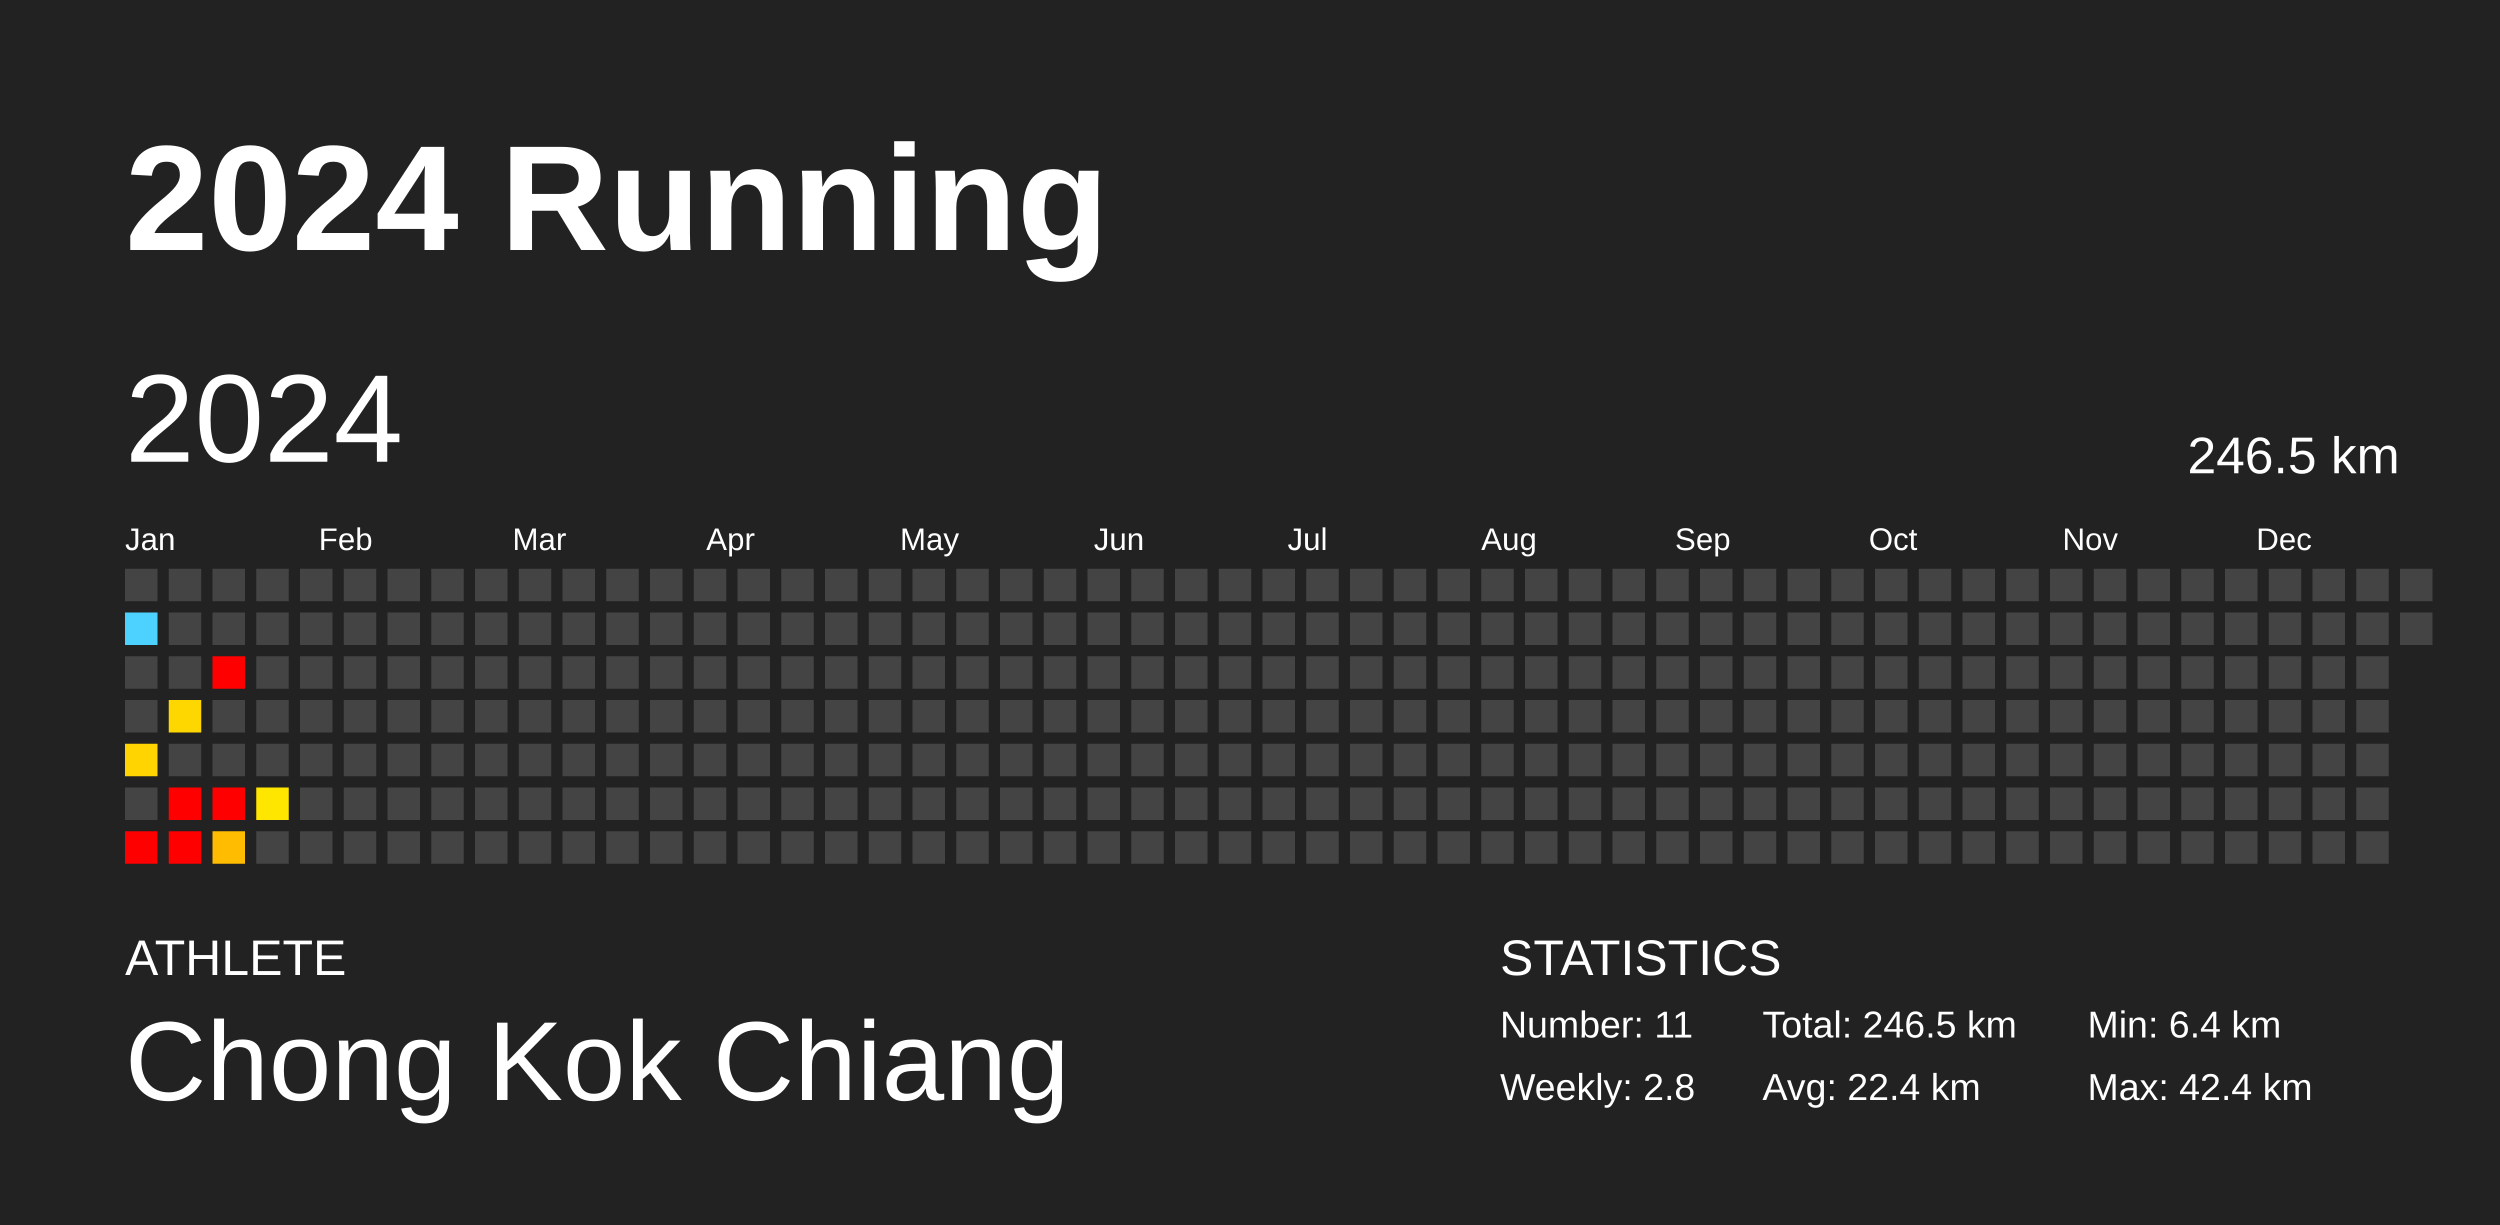
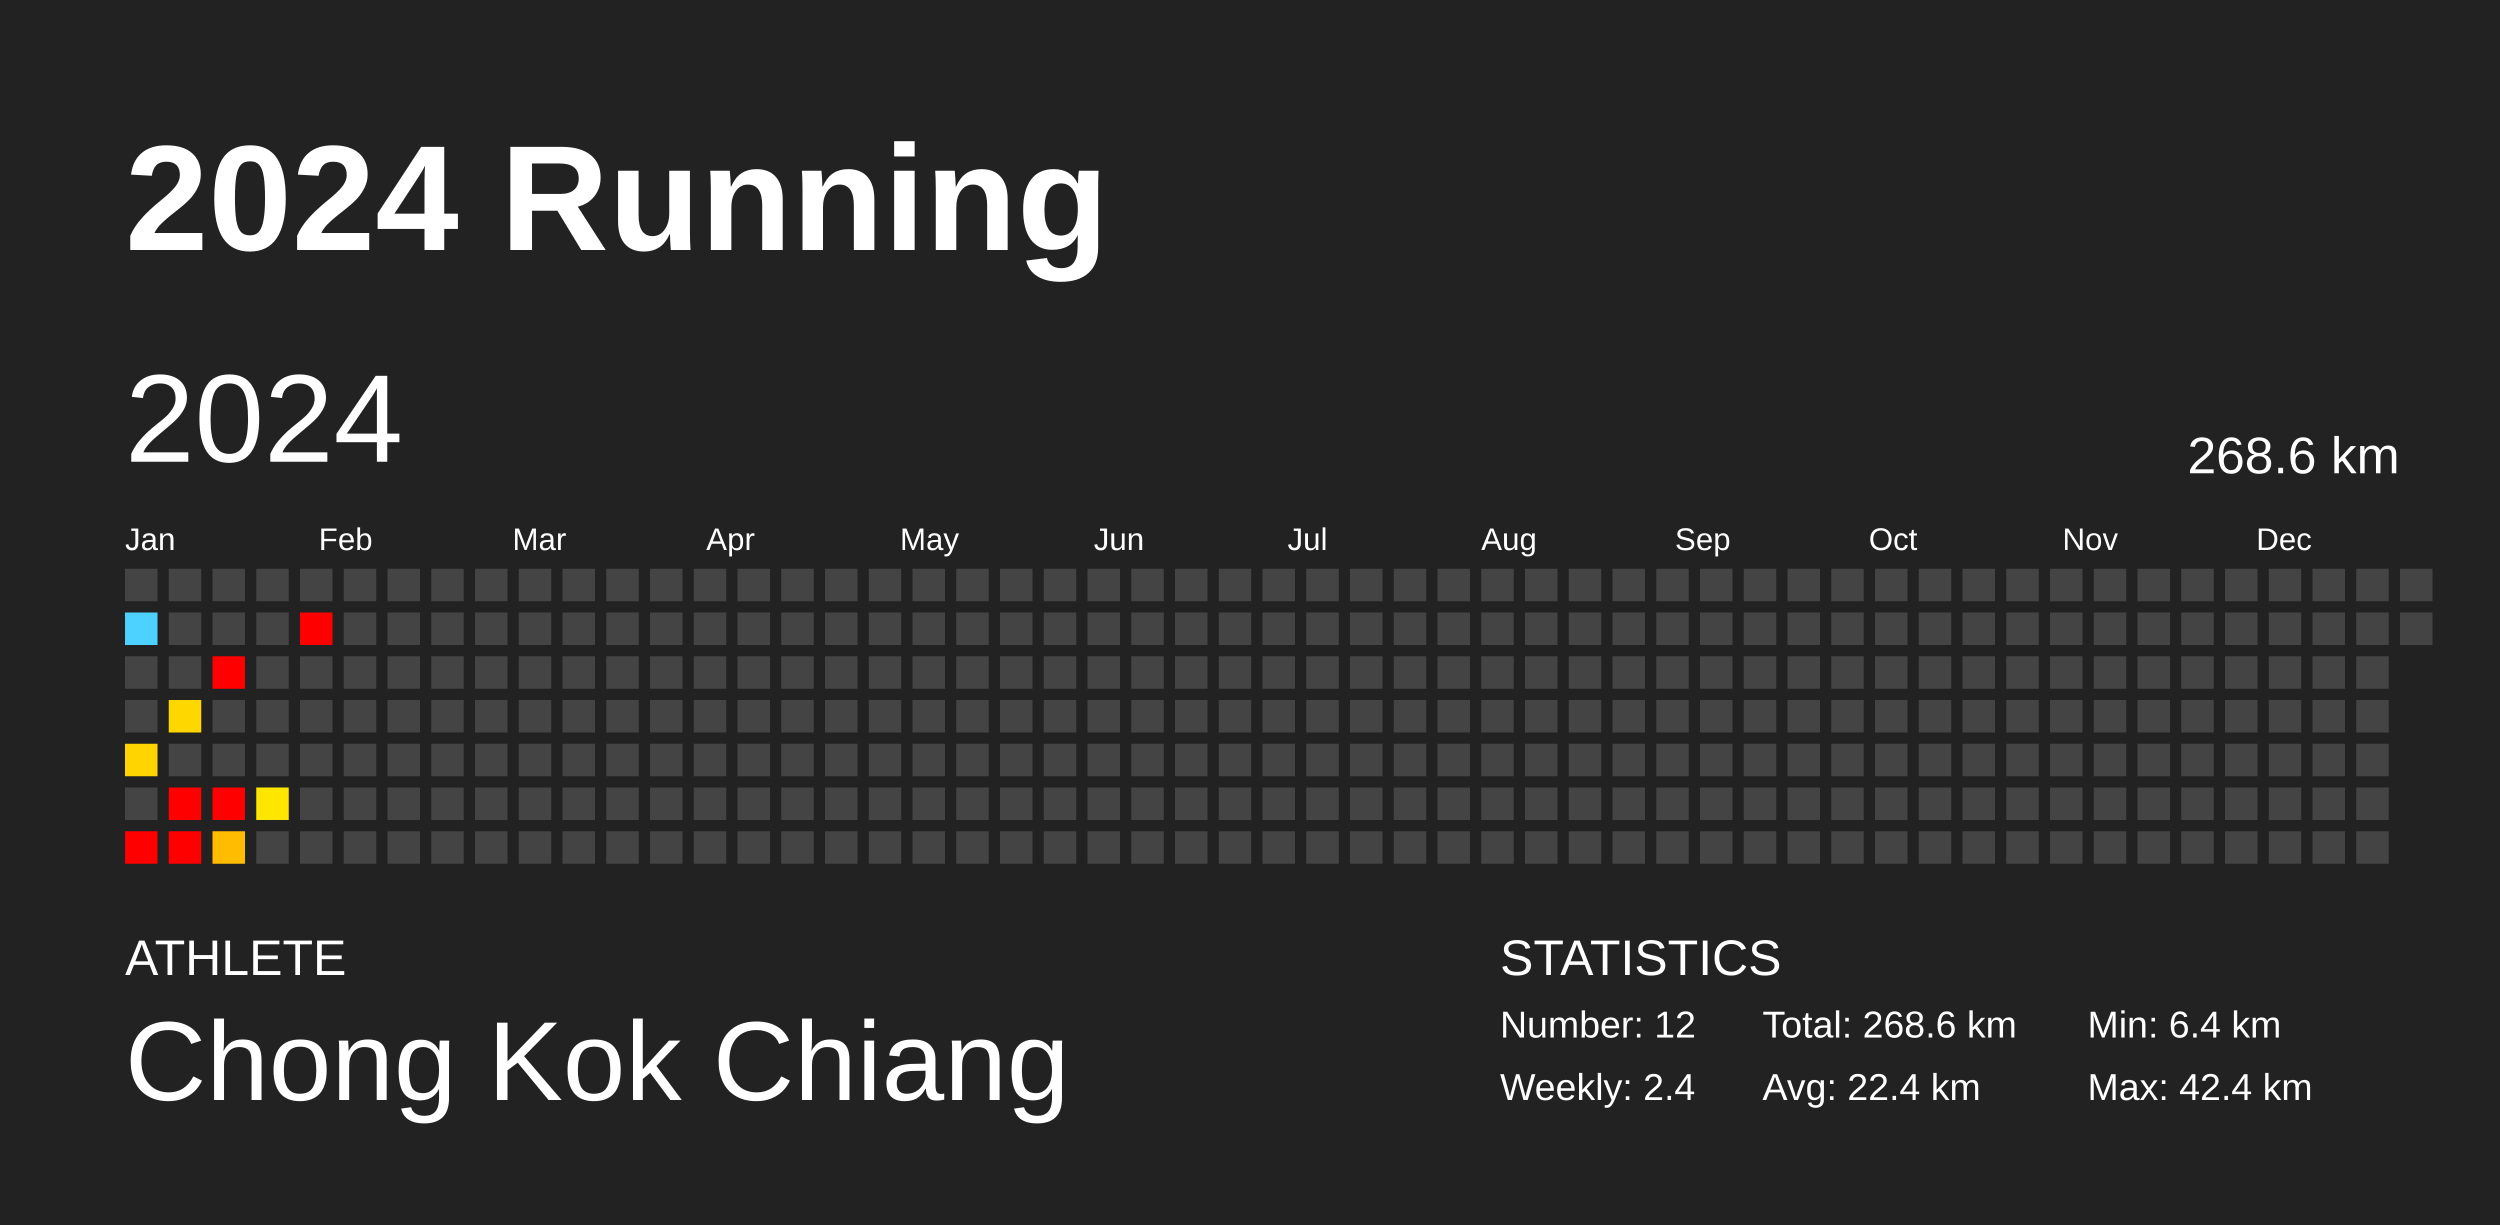
<svg xmlns="http://www.w3.org/2000/svg" baseProfile="full" height="98mm" version="1.1" viewBox="0,0,200,98" width="200mm">
  <defs />
  <rect fill="#222222" height="98" width="200" x="0" y="0" />
  <text fill="#FFFFFF" style="font-size:12px; font-family:Arial; font-weight:bold;" x="10" y="20">2024 Running</text>
  <text fill="#FFFFFF" style="font-size:4px; font-family:Arial" x="10" y="78">ATHLETE</text>
  <text fill="#FFFFFF" style="font-size:9px; font-family:Arial" x="10" y="88">Chong Kok Chiang</text>
  <text fill="#FFFFFF" style="font-size:4px; font-family:Arial" x="120" y="78">STATISTICS</text>
-   <text fill="#FFFFFF" style="font-size:3px; font-family:Arial" x="120" y="83">Number: 11</text>
-   <text fill="#FFFFFF" style="font-size:3px; font-family:Arial" x="120" y="88">Weekly: 2.8</text>
-   <text fill="#FFFFFF" style="font-size:3px; font-family:Arial" x="141" y="83">Total: 246.5 km</text>
+   <text fill="#FFFFFF" style="font-size:3px; font-family:Arial" x="120" y="83">Number: 12</text>
+   <text fill="#FFFFFF" style="font-size:3px; font-family:Arial" x="120" y="88">Weekly: 2.4</text>
+   <text fill="#FFFFFF" style="font-size:3px; font-family:Arial" x="141" y="83">Total: 268.6 km</text>
  <text fill="#FFFFFF" style="font-size:3px; font-family:Arial" x="141" y="88">Avg: 22.4 km</text>
  <text fill="#FFFFFF" style="font-size:3px; font-family:Arial" x="167" y="83">Min: 6.4 km</text>
  <text fill="#FFFFFF" style="font-size:3px; font-family:Arial" x="167" y="88">Max: 42.4 km</text>
  <text dominant-baseline="hanging" fill="#FFFFFF" style="font-size:10.0px; font-family:Arial;" x="10" y="30">2024</text>
-   <text dominant-baseline="hanging" fill="#FFFFFF" style="font-size:4.125px; font-family:Arial;" x="175" y="35">246.5 km</text>
+   <text dominant-baseline="hanging" fill="#FFFFFF" style="font-size:4.125px; font-family:Arial;" x="175" y="35">268.6 km</text>
  <text fill="#FFFFFF" style="font-size:2.5px; font-family:Arial" x="10.0" y="44">Jan</text>
  <text fill="#FFFFFF" style="font-size:2.5px; font-family:Arial" x="25.5" y="44">Feb</text>
  <text fill="#FFFFFF" style="font-size:2.5px; font-family:Arial" x="41.0" y="44">Mar</text>
  <text fill="#FFFFFF" style="font-size:2.5px; font-family:Arial" x="56.5" y="44">Apr</text>
  <text fill="#FFFFFF" style="font-size:2.5px; font-family:Arial" x="72.0" y="44">May</text>
  <text fill="#FFFFFF" style="font-size:2.5px; font-family:Arial" x="87.5" y="44">Jun</text>
  <text fill="#FFFFFF" style="font-size:2.5px; font-family:Arial" x="103.0" y="44">Jul</text>
  <text fill="#FFFFFF" style="font-size:2.5px; font-family:Arial" x="118.5" y="44">Aug</text>
  <text fill="#FFFFFF" style="font-size:2.5px; font-family:Arial" x="134.0" y="44">Sep</text>
  <text fill="#FFFFFF" style="font-size:2.5px; font-family:Arial" x="149.5" y="44">Oct</text>
  <text fill="#FFFFFF" style="font-size:2.5px; font-family:Arial" x="165.0" y="44">Nov</text>
  <text fill="#FFFFFF" style="font-size:2.5px; font-family:Arial" x="180.5" y="44">Dec</text>
  <rect fill="#444444" height="2.6" width="2.6" x="10.0" y="45.5" />
  <rect fill="#4dd2ff" height="2.6" width="2.6" x="10.0" y="49.0" />
  <rect fill="#444444" height="2.6" width="2.6" x="10.0" y="52.5" />
  <rect fill="#444444" height="2.6" width="2.6" x="10.0" y="56.0" />
  <rect fill="#ffd400" height="2.6" width="2.6" x="10.0" y="59.5" />
  <rect fill="#444444" height="2.6" width="2.6" x="10.0" y="63.0" />
  <rect fill="red" height="2.6" width="2.6" x="10.0" y="66.5" />
  <rect fill="#444444" height="2.6" width="2.6" x="13.5" y="45.5" />
  <rect fill="#444444" height="2.6" width="2.6" x="13.5" y="49.0" />
  <rect fill="#444444" height="2.6" width="2.6" x="13.5" y="52.5" />
  <rect fill="#ffd700" height="2.6" width="2.6" x="13.5" y="56.0" />
  <rect fill="#444444" height="2.6" width="2.6" x="13.5" y="59.5" />
  <rect fill="red" height="2.6" width="2.6" x="13.5" y="63.0" />
  <rect fill="red" height="2.6" width="2.6" x="13.5" y="66.5" />
  <rect fill="#444444" height="2.6" width="2.6" x="17.0" y="45.5" />
  <rect fill="#444444" height="2.6" width="2.6" x="17.0" y="49.0" />
  <rect fill="red" height="2.6" width="2.6" x="17.0" y="52.5" />
  <rect fill="#444444" height="2.6" width="2.6" x="17.0" y="56.0" />
  <rect fill="#444444" height="2.6" width="2.6" x="17.0" y="59.5" />
  <rect fill="red" height="2.6" width="2.6" x="17.0" y="63.0" />
  <rect fill="#ffbc00" height="2.6" width="2.6" x="17.0" y="66.5" />
  <rect fill="#444444" height="2.6" width="2.6" x="20.5" y="45.5" />
  <rect fill="#444444" height="2.6" width="2.6" x="20.5" y="49.0" />
  <rect fill="#444444" height="2.6" width="2.6" x="20.5" y="52.5" />
  <rect fill="#444444" height="2.6" width="2.6" x="20.5" y="56.0" />
  <rect fill="#444444" height="2.6" width="2.6" x="20.5" y="59.5" />
  <rect fill="#ffe600" height="2.6" width="2.6" x="20.5" y="63.0" />
  <rect fill="#444444" height="2.6" width="2.6" x="20.5" y="66.5" />
  <rect fill="#444444" height="2.6" width="2.6" x="24.0" y="45.5" />
-   <rect fill="#444444" height="2.6" width="2.6" x="24.0" y="49.0" />
+   <rect fill="red" height="2.6" width="2.6" x="24.0" y="49.0" />
  <rect fill="#444444" height="2.6" width="2.6" x="24.0" y="52.5" />
  <rect fill="#444444" height="2.6" width="2.6" x="24.0" y="56.0" />
  <rect fill="#444444" height="2.6" width="2.6" x="24.0" y="59.5" />
  <rect fill="#444444" height="2.6" width="2.6" x="24.0" y="63.0" />
  <rect fill="#444444" height="2.6" width="2.6" x="24.0" y="66.5" />
  <rect fill="#444444" height="2.6" width="2.6" x="27.5" y="45.5" />
  <rect fill="#444444" height="2.6" width="2.6" x="27.5" y="49.0" />
  <rect fill="#444444" height="2.6" width="2.6" x="27.5" y="52.5" />
  <rect fill="#444444" height="2.6" width="2.6" x="27.5" y="56.0" />
  <rect fill="#444444" height="2.6" width="2.6" x="27.5" y="59.5" />
  <rect fill="#444444" height="2.6" width="2.6" x="27.5" y="63.0" />
  <rect fill="#444444" height="2.6" width="2.6" x="27.5" y="66.5" />
  <rect fill="#444444" height="2.6" width="2.6" x="31.0" y="45.5" />
  <rect fill="#444444" height="2.6" width="2.6" x="31.0" y="49.0" />
  <rect fill="#444444" height="2.6" width="2.6" x="31.0" y="52.5" />
  <rect fill="#444444" height="2.6" width="2.6" x="31.0" y="56.0" />
  <rect fill="#444444" height="2.6" width="2.6" x="31.0" y="59.5" />
  <rect fill="#444444" height="2.6" width="2.6" x="31.0" y="63.0" />
  <rect fill="#444444" height="2.6" width="2.6" x="31.0" y="66.5" />
  <rect fill="#444444" height="2.6" width="2.6" x="34.5" y="45.5" />
  <rect fill="#444444" height="2.6" width="2.6" x="34.5" y="49.0" />
  <rect fill="#444444" height="2.6" width="2.6" x="34.5" y="52.5" />
  <rect fill="#444444" height="2.6" width="2.6" x="34.5" y="56.0" />
  <rect fill="#444444" height="2.6" width="2.6" x="34.5" y="59.5" />
  <rect fill="#444444" height="2.6" width="2.6" x="34.5" y="63.0" />
  <rect fill="#444444" height="2.6" width="2.6" x="34.5" y="66.5" />
  <rect fill="#444444" height="2.6" width="2.6" x="38.0" y="45.5" />
  <rect fill="#444444" height="2.6" width="2.6" x="38.0" y="49.0" />
  <rect fill="#444444" height="2.6" width="2.6" x="38.0" y="52.5" />
  <rect fill="#444444" height="2.6" width="2.6" x="38.0" y="56.0" />
  <rect fill="#444444" height="2.6" width="2.6" x="38.0" y="59.5" />
  <rect fill="#444444" height="2.6" width="2.6" x="38.0" y="63.0" />
  <rect fill="#444444" height="2.6" width="2.6" x="38.0" y="66.5" />
  <rect fill="#444444" height="2.6" width="2.6" x="41.5" y="45.5" />
  <rect fill="#444444" height="2.6" width="2.6" x="41.5" y="49.0" />
  <rect fill="#444444" height="2.6" width="2.6" x="41.5" y="52.5" />
  <rect fill="#444444" height="2.6" width="2.6" x="41.5" y="56.0" />
  <rect fill="#444444" height="2.6" width="2.6" x="41.5" y="59.5" />
  <rect fill="#444444" height="2.6" width="2.6" x="41.5" y="63.0" />
  <rect fill="#444444" height="2.6" width="2.6" x="41.5" y="66.5" />
  <rect fill="#444444" height="2.6" width="2.6" x="45.0" y="45.5" />
  <rect fill="#444444" height="2.6" width="2.6" x="45.0" y="49.0" />
  <rect fill="#444444" height="2.6" width="2.6" x="45.0" y="52.5" />
  <rect fill="#444444" height="2.6" width="2.6" x="45.0" y="56.0" />
  <rect fill="#444444" height="2.6" width="2.6" x="45.0" y="59.5" />
  <rect fill="#444444" height="2.6" width="2.6" x="45.0" y="63.0" />
  <rect fill="#444444" height="2.6" width="2.6" x="45.0" y="66.5" />
  <rect fill="#444444" height="2.6" width="2.6" x="48.5" y="45.5" />
  <rect fill="#444444" height="2.6" width="2.6" x="48.5" y="49.0" />
  <rect fill="#444444" height="2.6" width="2.6" x="48.5" y="52.5" />
  <rect fill="#444444" height="2.6" width="2.6" x="48.5" y="56.0" />
  <rect fill="#444444" height="2.6" width="2.6" x="48.5" y="59.5" />
  <rect fill="#444444" height="2.6" width="2.6" x="48.5" y="63.0" />
  <rect fill="#444444" height="2.6" width="2.6" x="48.5" y="66.5" />
  <rect fill="#444444" height="2.6" width="2.6" x="52.0" y="45.5" />
  <rect fill="#444444" height="2.6" width="2.6" x="52.0" y="49.0" />
  <rect fill="#444444" height="2.6" width="2.6" x="52.0" y="52.5" />
  <rect fill="#444444" height="2.6" width="2.6" x="52.0" y="56.0" />
  <rect fill="#444444" height="2.6" width="2.6" x="52.0" y="59.5" />
  <rect fill="#444444" height="2.6" width="2.6" x="52.0" y="63.0" />
  <rect fill="#444444" height="2.6" width="2.6" x="52.0" y="66.5" />
  <rect fill="#444444" height="2.6" width="2.6" x="55.5" y="45.5" />
  <rect fill="#444444" height="2.6" width="2.6" x="55.5" y="49.0" />
  <rect fill="#444444" height="2.6" width="2.6" x="55.5" y="52.5" />
  <rect fill="#444444" height="2.6" width="2.6" x="55.5" y="56.0" />
  <rect fill="#444444" height="2.6" width="2.6" x="55.5" y="59.5" />
  <rect fill="#444444" height="2.6" width="2.6" x="55.5" y="63.0" />
  <rect fill="#444444" height="2.6" width="2.6" x="55.5" y="66.5" />
  <rect fill="#444444" height="2.6" width="2.6" x="59.0" y="45.5" />
  <rect fill="#444444" height="2.6" width="2.6" x="59.0" y="49.0" />
  <rect fill="#444444" height="2.6" width="2.6" x="59.0" y="52.5" />
  <rect fill="#444444" height="2.6" width="2.6" x="59.0" y="56.0" />
  <rect fill="#444444" height="2.6" width="2.6" x="59.0" y="59.5" />
  <rect fill="#444444" height="2.6" width="2.6" x="59.0" y="63.0" />
  <rect fill="#444444" height="2.6" width="2.6" x="59.0" y="66.5" />
  <rect fill="#444444" height="2.6" width="2.6" x="62.5" y="45.5" />
  <rect fill="#444444" height="2.6" width="2.6" x="62.5" y="49.0" />
  <rect fill="#444444" height="2.6" width="2.6" x="62.5" y="52.5" />
  <rect fill="#444444" height="2.6" width="2.6" x="62.5" y="56.0" />
  <rect fill="#444444" height="2.6" width="2.6" x="62.5" y="59.5" />
  <rect fill="#444444" height="2.6" width="2.6" x="62.5" y="63.0" />
  <rect fill="#444444" height="2.6" width="2.6" x="62.5" y="66.5" />
  <rect fill="#444444" height="2.6" width="2.6" x="66.0" y="45.5" />
  <rect fill="#444444" height="2.6" width="2.6" x="66.0" y="49.0" />
  <rect fill="#444444" height="2.6" width="2.6" x="66.0" y="52.5" />
  <rect fill="#444444" height="2.6" width="2.6" x="66.0" y="56.0" />
  <rect fill="#444444" height="2.6" width="2.6" x="66.0" y="59.5" />
  <rect fill="#444444" height="2.6" width="2.6" x="66.0" y="63.0" />
  <rect fill="#444444" height="2.6" width="2.6" x="66.0" y="66.5" />
  <rect fill="#444444" height="2.6" width="2.6" x="69.5" y="45.5" />
  <rect fill="#444444" height="2.6" width="2.6" x="69.5" y="49.0" />
  <rect fill="#444444" height="2.6" width="2.6" x="69.5" y="52.5" />
  <rect fill="#444444" height="2.6" width="2.6" x="69.5" y="56.0" />
  <rect fill="#444444" height="2.6" width="2.6" x="69.5" y="59.5" />
  <rect fill="#444444" height="2.6" width="2.6" x="69.5" y="63.0" />
  <rect fill="#444444" height="2.6" width="2.6" x="69.5" y="66.5" />
  <rect fill="#444444" height="2.6" width="2.6" x="73.0" y="45.5" />
  <rect fill="#444444" height="2.6" width="2.6" x="73.0" y="49.0" />
  <rect fill="#444444" height="2.6" width="2.6" x="73.0" y="52.5" />
  <rect fill="#444444" height="2.6" width="2.6" x="73.0" y="56.0" />
  <rect fill="#444444" height="2.6" width="2.6" x="73.0" y="59.5" />
  <rect fill="#444444" height="2.6" width="2.6" x="73.0" y="63.0" />
  <rect fill="#444444" height="2.6" width="2.6" x="73.0" y="66.5" />
  <rect fill="#444444" height="2.6" width="2.6" x="76.5" y="45.5" />
  <rect fill="#444444" height="2.6" width="2.6" x="76.5" y="49.0" />
  <rect fill="#444444" height="2.6" width="2.6" x="76.5" y="52.5" />
  <rect fill="#444444" height="2.6" width="2.6" x="76.5" y="56.0" />
  <rect fill="#444444" height="2.6" width="2.6" x="76.5" y="59.5" />
  <rect fill="#444444" height="2.6" width="2.6" x="76.5" y="63.0" />
  <rect fill="#444444" height="2.6" width="2.6" x="76.5" y="66.5" />
  <rect fill="#444444" height="2.6" width="2.6" x="80.0" y="45.5" />
  <rect fill="#444444" height="2.6" width="2.6" x="80.0" y="49.0" />
  <rect fill="#444444" height="2.6" width="2.6" x="80.0" y="52.5" />
  <rect fill="#444444" height="2.6" width="2.6" x="80.0" y="56.0" />
  <rect fill="#444444" height="2.6" width="2.6" x="80.0" y="59.5" />
  <rect fill="#444444" height="2.6" width="2.6" x="80.0" y="63.0" />
  <rect fill="#444444" height="2.6" width="2.6" x="80.0" y="66.5" />
  <rect fill="#444444" height="2.6" width="2.6" x="83.5" y="45.5" />
  <rect fill="#444444" height="2.6" width="2.6" x="83.5" y="49.0" />
  <rect fill="#444444" height="2.6" width="2.6" x="83.5" y="52.5" />
  <rect fill="#444444" height="2.6" width="2.6" x="83.5" y="56.0" />
  <rect fill="#444444" height="2.6" width="2.6" x="83.5" y="59.5" />
  <rect fill="#444444" height="2.6" width="2.6" x="83.5" y="63.0" />
  <rect fill="#444444" height="2.6" width="2.6" x="83.5" y="66.5" />
  <rect fill="#444444" height="2.6" width="2.6" x="87.0" y="45.5" />
  <rect fill="#444444" height="2.6" width="2.6" x="87.0" y="49.0" />
  <rect fill="#444444" height="2.6" width="2.6" x="87.0" y="52.5" />
  <rect fill="#444444" height="2.6" width="2.6" x="87.0" y="56.0" />
  <rect fill="#444444" height="2.6" width="2.6" x="87.0" y="59.5" />
  <rect fill="#444444" height="2.6" width="2.6" x="87.0" y="63.0" />
  <rect fill="#444444" height="2.6" width="2.6" x="87.0" y="66.5" />
  <rect fill="#444444" height="2.6" width="2.6" x="90.5" y="45.5" />
  <rect fill="#444444" height="2.6" width="2.6" x="90.5" y="49.0" />
  <rect fill="#444444" height="2.6" width="2.6" x="90.5" y="52.5" />
  <rect fill="#444444" height="2.6" width="2.6" x="90.5" y="56.0" />
  <rect fill="#444444" height="2.6" width="2.6" x="90.5" y="59.5" />
  <rect fill="#444444" height="2.6" width="2.6" x="90.5" y="63.0" />
  <rect fill="#444444" height="2.6" width="2.6" x="90.5" y="66.5" />
  <rect fill="#444444" height="2.6" width="2.6" x="94.0" y="45.5" />
  <rect fill="#444444" height="2.6" width="2.6" x="94.0" y="49.0" />
  <rect fill="#444444" height="2.6" width="2.6" x="94.0" y="52.5" />
  <rect fill="#444444" height="2.6" width="2.6" x="94.0" y="56.0" />
  <rect fill="#444444" height="2.6" width="2.6" x="94.0" y="59.5" />
  <rect fill="#444444" height="2.6" width="2.6" x="94.0" y="63.0" />
  <rect fill="#444444" height="2.6" width="2.6" x="94.0" y="66.5" />
  <rect fill="#444444" height="2.6" width="2.6" x="97.5" y="45.5" />
  <rect fill="#444444" height="2.6" width="2.6" x="97.5" y="49.0" />
  <rect fill="#444444" height="2.6" width="2.6" x="97.5" y="52.5" />
  <rect fill="#444444" height="2.6" width="2.6" x="97.5" y="56.0" />
  <rect fill="#444444" height="2.6" width="2.6" x="97.5" y="59.5" />
  <rect fill="#444444" height="2.6" width="2.6" x="97.5" y="63.0" />
  <rect fill="#444444" height="2.6" width="2.6" x="97.5" y="66.5" />
  <rect fill="#444444" height="2.6" width="2.6" x="101.0" y="45.5" />
  <rect fill="#444444" height="2.6" width="2.6" x="101.0" y="49.0" />
  <rect fill="#444444" height="2.6" width="2.6" x="101.0" y="52.5" />
  <rect fill="#444444" height="2.6" width="2.6" x="101.0" y="56.0" />
  <rect fill="#444444" height="2.6" width="2.6" x="101.0" y="59.5" />
  <rect fill="#444444" height="2.6" width="2.6" x="101.0" y="63.0" />
  <rect fill="#444444" height="2.6" width="2.6" x="101.0" y="66.5" />
  <rect fill="#444444" height="2.6" width="2.6" x="104.5" y="45.5" />
  <rect fill="#444444" height="2.6" width="2.6" x="104.5" y="49.0" />
  <rect fill="#444444" height="2.6" width="2.6" x="104.5" y="52.5" />
  <rect fill="#444444" height="2.6" width="2.6" x="104.5" y="56.0" />
  <rect fill="#444444" height="2.6" width="2.6" x="104.5" y="59.5" />
  <rect fill="#444444" height="2.6" width="2.6" x="104.5" y="63.0" />
  <rect fill="#444444" height="2.6" width="2.6" x="104.5" y="66.5" />
  <rect fill="#444444" height="2.6" width="2.6" x="108.0" y="45.5" />
  <rect fill="#444444" height="2.6" width="2.6" x="108.0" y="49.0" />
  <rect fill="#444444" height="2.6" width="2.6" x="108.0" y="52.5" />
  <rect fill="#444444" height="2.6" width="2.6" x="108.0" y="56.0" />
  <rect fill="#444444" height="2.6" width="2.6" x="108.0" y="59.5" />
  <rect fill="#444444" height="2.6" width="2.6" x="108.0" y="63.0" />
  <rect fill="#444444" height="2.6" width="2.6" x="108.0" y="66.5" />
  <rect fill="#444444" height="2.6" width="2.6" x="111.5" y="45.5" />
  <rect fill="#444444" height="2.6" width="2.6" x="111.5" y="49.0" />
  <rect fill="#444444" height="2.6" width="2.6" x="111.5" y="52.5" />
  <rect fill="#444444" height="2.6" width="2.6" x="111.5" y="56.0" />
  <rect fill="#444444" height="2.6" width="2.6" x="111.5" y="59.5" />
  <rect fill="#444444" height="2.6" width="2.6" x="111.5" y="63.0" />
  <rect fill="#444444" height="2.6" width="2.6" x="111.5" y="66.5" />
  <rect fill="#444444" height="2.6" width="2.6" x="115.0" y="45.5" />
  <rect fill="#444444" height="2.6" width="2.6" x="115.0" y="49.0" />
  <rect fill="#444444" height="2.6" width="2.6" x="115.0" y="52.5" />
  <rect fill="#444444" height="2.6" width="2.6" x="115.0" y="56.0" />
  <rect fill="#444444" height="2.6" width="2.6" x="115.0" y="59.5" />
  <rect fill="#444444" height="2.6" width="2.6" x="115.0" y="63.0" />
  <rect fill="#444444" height="2.6" width="2.6" x="115.0" y="66.5" />
  <rect fill="#444444" height="2.6" width="2.6" x="118.5" y="45.5" />
  <rect fill="#444444" height="2.6" width="2.6" x="118.5" y="49.0" />
  <rect fill="#444444" height="2.6" width="2.6" x="118.5" y="52.5" />
  <rect fill="#444444" height="2.6" width="2.6" x="118.5" y="56.0" />
  <rect fill="#444444" height="2.6" width="2.6" x="118.5" y="59.5" />
  <rect fill="#444444" height="2.6" width="2.6" x="118.5" y="63.0" />
  <rect fill="#444444" height="2.6" width="2.6" x="118.5" y="66.5" />
  <rect fill="#444444" height="2.6" width="2.6" x="122.0" y="45.5" />
  <rect fill="#444444" height="2.6" width="2.6" x="122.0" y="49.0" />
  <rect fill="#444444" height="2.6" width="2.6" x="122.0" y="52.5" />
  <rect fill="#444444" height="2.6" width="2.6" x="122.0" y="56.0" />
  <rect fill="#444444" height="2.6" width="2.6" x="122.0" y="59.5" />
  <rect fill="#444444" height="2.6" width="2.6" x="122.0" y="63.0" />
  <rect fill="#444444" height="2.6" width="2.6" x="122.0" y="66.5" />
  <rect fill="#444444" height="2.6" width="2.6" x="125.5" y="45.5" />
  <rect fill="#444444" height="2.6" width="2.6" x="125.5" y="49.0" />
  <rect fill="#444444" height="2.6" width="2.6" x="125.5" y="52.5" />
  <rect fill="#444444" height="2.6" width="2.6" x="125.5" y="56.0" />
  <rect fill="#444444" height="2.6" width="2.6" x="125.5" y="59.5" />
  <rect fill="#444444" height="2.6" width="2.6" x="125.5" y="63.0" />
  <rect fill="#444444" height="2.6" width="2.6" x="125.5" y="66.5" />
  <rect fill="#444444" height="2.6" width="2.6" x="129.0" y="45.5" />
  <rect fill="#444444" height="2.6" width="2.6" x="129.0" y="49.0" />
  <rect fill="#444444" height="2.6" width="2.6" x="129.0" y="52.5" />
  <rect fill="#444444" height="2.6" width="2.6" x="129.0" y="56.0" />
  <rect fill="#444444" height="2.6" width="2.6" x="129.0" y="59.5" />
  <rect fill="#444444" height="2.6" width="2.6" x="129.0" y="63.0" />
  <rect fill="#444444" height="2.6" width="2.6" x="129.0" y="66.5" />
  <rect fill="#444444" height="2.6" width="2.6" x="132.5" y="45.5" />
  <rect fill="#444444" height="2.6" width="2.6" x="132.5" y="49.0" />
  <rect fill="#444444" height="2.6" width="2.6" x="132.5" y="52.5" />
  <rect fill="#444444" height="2.6" width="2.6" x="132.5" y="56.0" />
  <rect fill="#444444" height="2.6" width="2.6" x="132.5" y="59.5" />
  <rect fill="#444444" height="2.6" width="2.6" x="132.5" y="63.0" />
  <rect fill="#444444" height="2.6" width="2.6" x="132.5" y="66.5" />
  <rect fill="#444444" height="2.6" width="2.6" x="136.0" y="45.5" />
  <rect fill="#444444" height="2.6" width="2.6" x="136.0" y="49.0" />
  <rect fill="#444444" height="2.6" width="2.6" x="136.0" y="52.5" />
  <rect fill="#444444" height="2.6" width="2.6" x="136.0" y="56.0" />
  <rect fill="#444444" height="2.6" width="2.6" x="136.0" y="59.5" />
  <rect fill="#444444" height="2.6" width="2.6" x="136.0" y="63.0" />
  <rect fill="#444444" height="2.6" width="2.6" x="136.0" y="66.5" />
  <rect fill="#444444" height="2.6" width="2.6" x="139.5" y="45.5" />
  <rect fill="#444444" height="2.6" width="2.6" x="139.5" y="49.0" />
  <rect fill="#444444" height="2.6" width="2.6" x="139.5" y="52.5" />
  <rect fill="#444444" height="2.6" width="2.6" x="139.5" y="56.0" />
  <rect fill="#444444" height="2.6" width="2.6" x="139.5" y="59.5" />
  <rect fill="#444444" height="2.6" width="2.6" x="139.5" y="63.0" />
  <rect fill="#444444" height="2.6" width="2.6" x="139.5" y="66.5" />
  <rect fill="#444444" height="2.6" width="2.6" x="143.0" y="45.5" />
  <rect fill="#444444" height="2.6" width="2.6" x="143.0" y="49.0" />
  <rect fill="#444444" height="2.6" width="2.6" x="143.0" y="52.5" />
  <rect fill="#444444" height="2.6" width="2.6" x="143.0" y="56.0" />
  <rect fill="#444444" height="2.6" width="2.6" x="143.0" y="59.5" />
  <rect fill="#444444" height="2.6" width="2.6" x="143.0" y="63.0" />
  <rect fill="#444444" height="2.6" width="2.6" x="143.0" y="66.5" />
  <rect fill="#444444" height="2.6" width="2.6" x="146.5" y="45.5" />
  <rect fill="#444444" height="2.6" width="2.6" x="146.5" y="49.0" />
  <rect fill="#444444" height="2.6" width="2.6" x="146.5" y="52.5" />
  <rect fill="#444444" height="2.6" width="2.6" x="146.5" y="56.0" />
  <rect fill="#444444" height="2.6" width="2.6" x="146.5" y="59.5" />
  <rect fill="#444444" height="2.6" width="2.6" x="146.5" y="63.0" />
  <rect fill="#444444" height="2.6" width="2.6" x="146.5" y="66.5" />
  <rect fill="#444444" height="2.6" width="2.6" x="150.0" y="45.5" />
  <rect fill="#444444" height="2.6" width="2.6" x="150.0" y="49.0" />
  <rect fill="#444444" height="2.6" width="2.6" x="150.0" y="52.5" />
  <rect fill="#444444" height="2.6" width="2.6" x="150.0" y="56.0" />
  <rect fill="#444444" height="2.6" width="2.6" x="150.0" y="59.5" />
  <rect fill="#444444" height="2.6" width="2.6" x="150.0" y="63.0" />
  <rect fill="#444444" height="2.6" width="2.6" x="150.0" y="66.5" />
  <rect fill="#444444" height="2.6" width="2.6" x="153.5" y="45.5" />
  <rect fill="#444444" height="2.6" width="2.6" x="153.5" y="49.0" />
  <rect fill="#444444" height="2.6" width="2.6" x="153.5" y="52.5" />
  <rect fill="#444444" height="2.6" width="2.6" x="153.5" y="56.0" />
  <rect fill="#444444" height="2.6" width="2.6" x="153.5" y="59.5" />
  <rect fill="#444444" height="2.6" width="2.6" x="153.5" y="63.0" />
  <rect fill="#444444" height="2.6" width="2.6" x="153.5" y="66.5" />
  <rect fill="#444444" height="2.6" width="2.6" x="157.0" y="45.5" />
  <rect fill="#444444" height="2.6" width="2.6" x="157.0" y="49.0" />
  <rect fill="#444444" height="2.6" width="2.6" x="157.0" y="52.5" />
  <rect fill="#444444" height="2.6" width="2.6" x="157.0" y="56.0" />
  <rect fill="#444444" height="2.6" width="2.6" x="157.0" y="59.5" />
  <rect fill="#444444" height="2.6" width="2.6" x="157.0" y="63.0" />
  <rect fill="#444444" height="2.6" width="2.6" x="157.0" y="66.5" />
  <rect fill="#444444" height="2.6" width="2.6" x="160.5" y="45.5" />
  <rect fill="#444444" height="2.6" width="2.6" x="160.5" y="49.0" />
  <rect fill="#444444" height="2.6" width="2.6" x="160.5" y="52.5" />
  <rect fill="#444444" height="2.6" width="2.6" x="160.5" y="56.0" />
  <rect fill="#444444" height="2.6" width="2.6" x="160.5" y="59.5" />
  <rect fill="#444444" height="2.6" width="2.6" x="160.5" y="63.0" />
  <rect fill="#444444" height="2.6" width="2.6" x="160.5" y="66.5" />
  <rect fill="#444444" height="2.6" width="2.6" x="164.0" y="45.5" />
  <rect fill="#444444" height="2.6" width="2.6" x="164.0" y="49.0" />
  <rect fill="#444444" height="2.6" width="2.6" x="164.0" y="52.5" />
  <rect fill="#444444" height="2.6" width="2.6" x="164.0" y="56.0" />
  <rect fill="#444444" height="2.6" width="2.6" x="164.0" y="59.5" />
  <rect fill="#444444" height="2.6" width="2.6" x="164.0" y="63.0" />
  <rect fill="#444444" height="2.6" width="2.6" x="164.0" y="66.5" />
  <rect fill="#444444" height="2.6" width="2.6" x="167.5" y="45.5" />
  <rect fill="#444444" height="2.6" width="2.6" x="167.5" y="49.0" />
  <rect fill="#444444" height="2.6" width="2.6" x="167.5" y="52.5" />
  <rect fill="#444444" height="2.6" width="2.6" x="167.5" y="56.0" />
  <rect fill="#444444" height="2.6" width="2.6" x="167.5" y="59.5" />
  <rect fill="#444444" height="2.6" width="2.6" x="167.5" y="63.0" />
  <rect fill="#444444" height="2.6" width="2.6" x="167.5" y="66.5" />
  <rect fill="#444444" height="2.6" width="2.6" x="171.0" y="45.5" />
  <rect fill="#444444" height="2.6" width="2.6" x="171.0" y="49.0" />
  <rect fill="#444444" height="2.6" width="2.6" x="171.0" y="52.5" />
  <rect fill="#444444" height="2.6" width="2.6" x="171.0" y="56.0" />
  <rect fill="#444444" height="2.6" width="2.6" x="171.0" y="59.5" />
  <rect fill="#444444" height="2.6" width="2.6" x="171.0" y="63.0" />
  <rect fill="#444444" height="2.6" width="2.6" x="171.0" y="66.5" />
  <rect fill="#444444" height="2.6" width="2.6" x="174.5" y="45.5" />
  <rect fill="#444444" height="2.6" width="2.6" x="174.5" y="49.0" />
  <rect fill="#444444" height="2.6" width="2.6" x="174.5" y="52.5" />
  <rect fill="#444444" height="2.6" width="2.6" x="174.5" y="56.0" />
  <rect fill="#444444" height="2.6" width="2.6" x="174.5" y="59.5" />
  <rect fill="#444444" height="2.6" width="2.6" x="174.5" y="63.0" />
  <rect fill="#444444" height="2.6" width="2.6" x="174.5" y="66.5" />
  <rect fill="#444444" height="2.6" width="2.6" x="178.0" y="45.5" />
  <rect fill="#444444" height="2.6" width="2.6" x="178.0" y="49.0" />
  <rect fill="#444444" height="2.6" width="2.6" x="178.0" y="52.5" />
  <rect fill="#444444" height="2.6" width="2.6" x="178.0" y="56.0" />
  <rect fill="#444444" height="2.6" width="2.6" x="178.0" y="59.5" />
  <rect fill="#444444" height="2.6" width="2.6" x="178.0" y="63.0" />
  <rect fill="#444444" height="2.6" width="2.6" x="178.0" y="66.5" />
  <rect fill="#444444" height="2.6" width="2.6" x="181.5" y="45.5" />
  <rect fill="#444444" height="2.6" width="2.6" x="181.5" y="49.0" />
  <rect fill="#444444" height="2.6" width="2.6" x="181.5" y="52.5" />
  <rect fill="#444444" height="2.6" width="2.6" x="181.5" y="56.0" />
  <rect fill="#444444" height="2.6" width="2.6" x="181.5" y="59.5" />
  <rect fill="#444444" height="2.6" width="2.6" x="181.5" y="63.0" />
  <rect fill="#444444" height="2.6" width="2.6" x="181.5" y="66.5" />
  <rect fill="#444444" height="2.6" width="2.6" x="185.0" y="45.5" />
  <rect fill="#444444" height="2.6" width="2.6" x="185.0" y="49.0" />
  <rect fill="#444444" height="2.6" width="2.6" x="185.0" y="52.5" />
  <rect fill="#444444" height="2.6" width="2.6" x="185.0" y="56.0" />
  <rect fill="#444444" height="2.6" width="2.6" x="185.0" y="59.5" />
  <rect fill="#444444" height="2.6" width="2.6" x="185.0" y="63.0" />
  <rect fill="#444444" height="2.6" width="2.6" x="185.0" y="66.5" />
  <rect fill="#444444" height="2.6" width="2.6" x="188.5" y="45.5" />
  <rect fill="#444444" height="2.6" width="2.6" x="188.5" y="49.0" />
  <rect fill="#444444" height="2.6" width="2.6" x="188.5" y="52.5" />
  <rect fill="#444444" height="2.6" width="2.6" x="188.5" y="56.0" />
  <rect fill="#444444" height="2.6" width="2.6" x="188.5" y="59.5" />
  <rect fill="#444444" height="2.6" width="2.6" x="188.5" y="63.0" />
  <rect fill="#444444" height="2.6" width="2.6" x="188.5" y="66.5" />
  <rect fill="#444444" height="2.6" width="2.6" x="192.0" y="45.5" />
  <rect fill="#444444" height="2.6" width="2.6" x="192.0" y="49.0" />
</svg>
